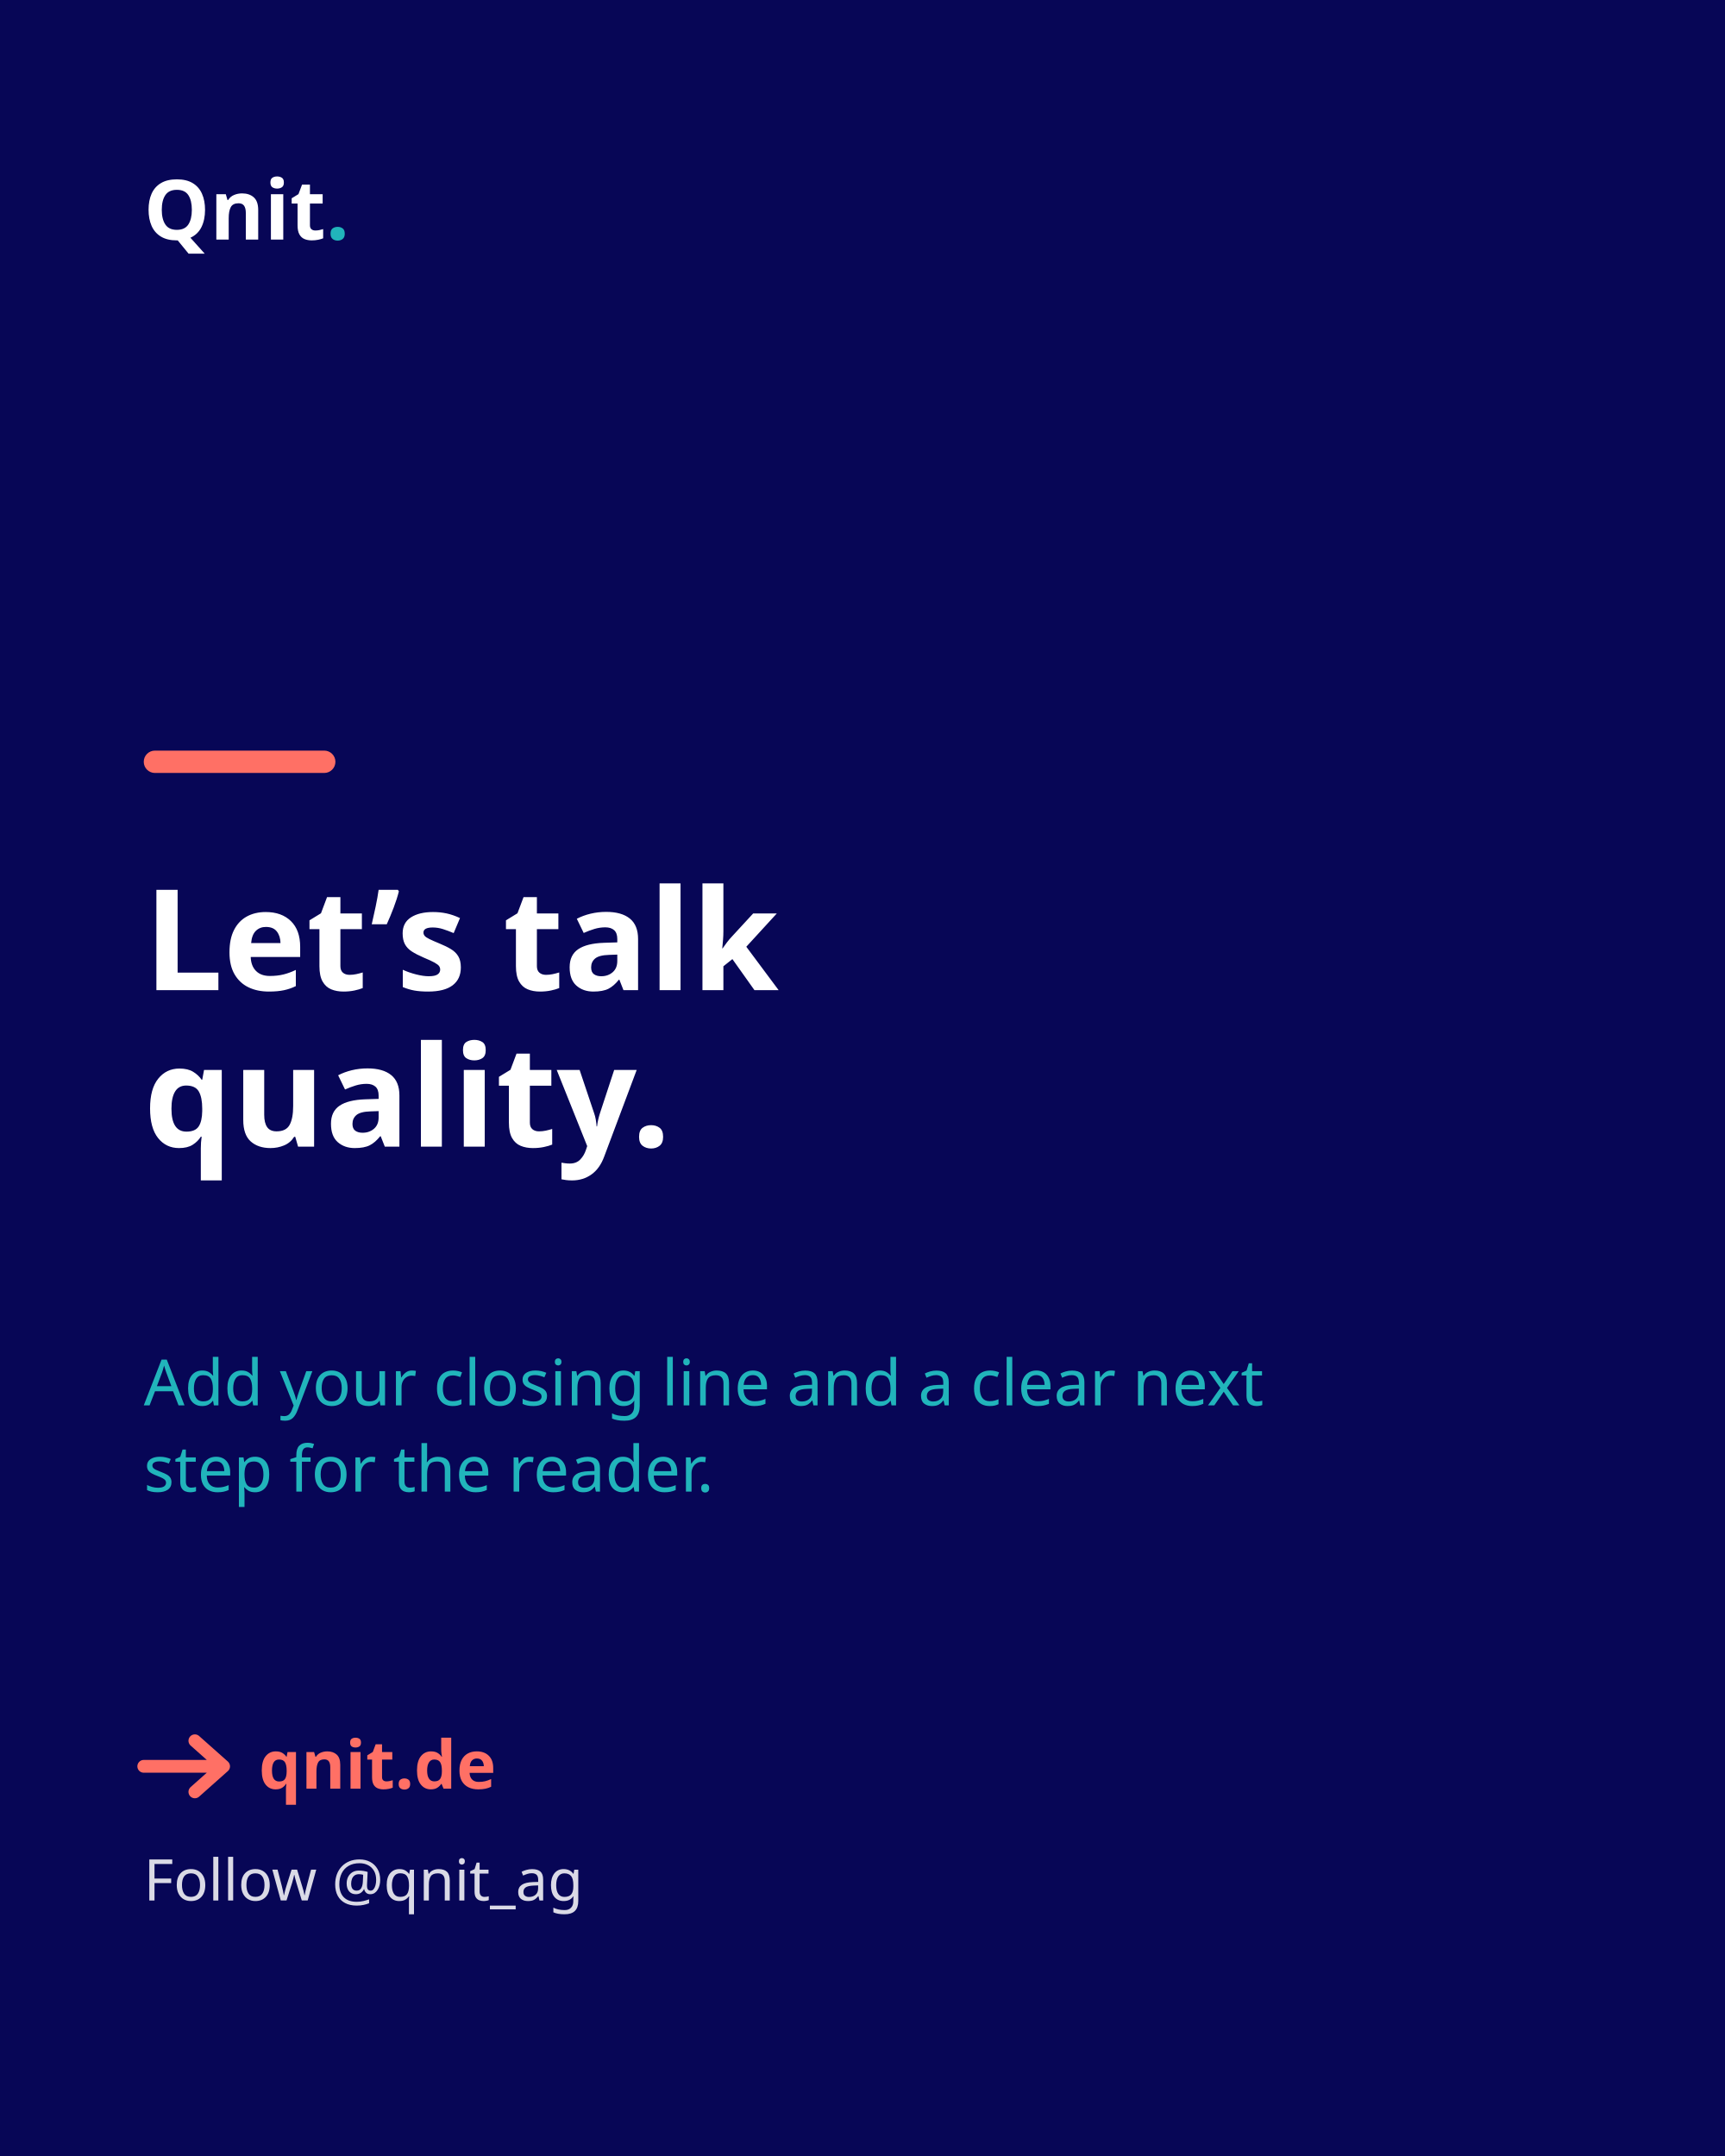
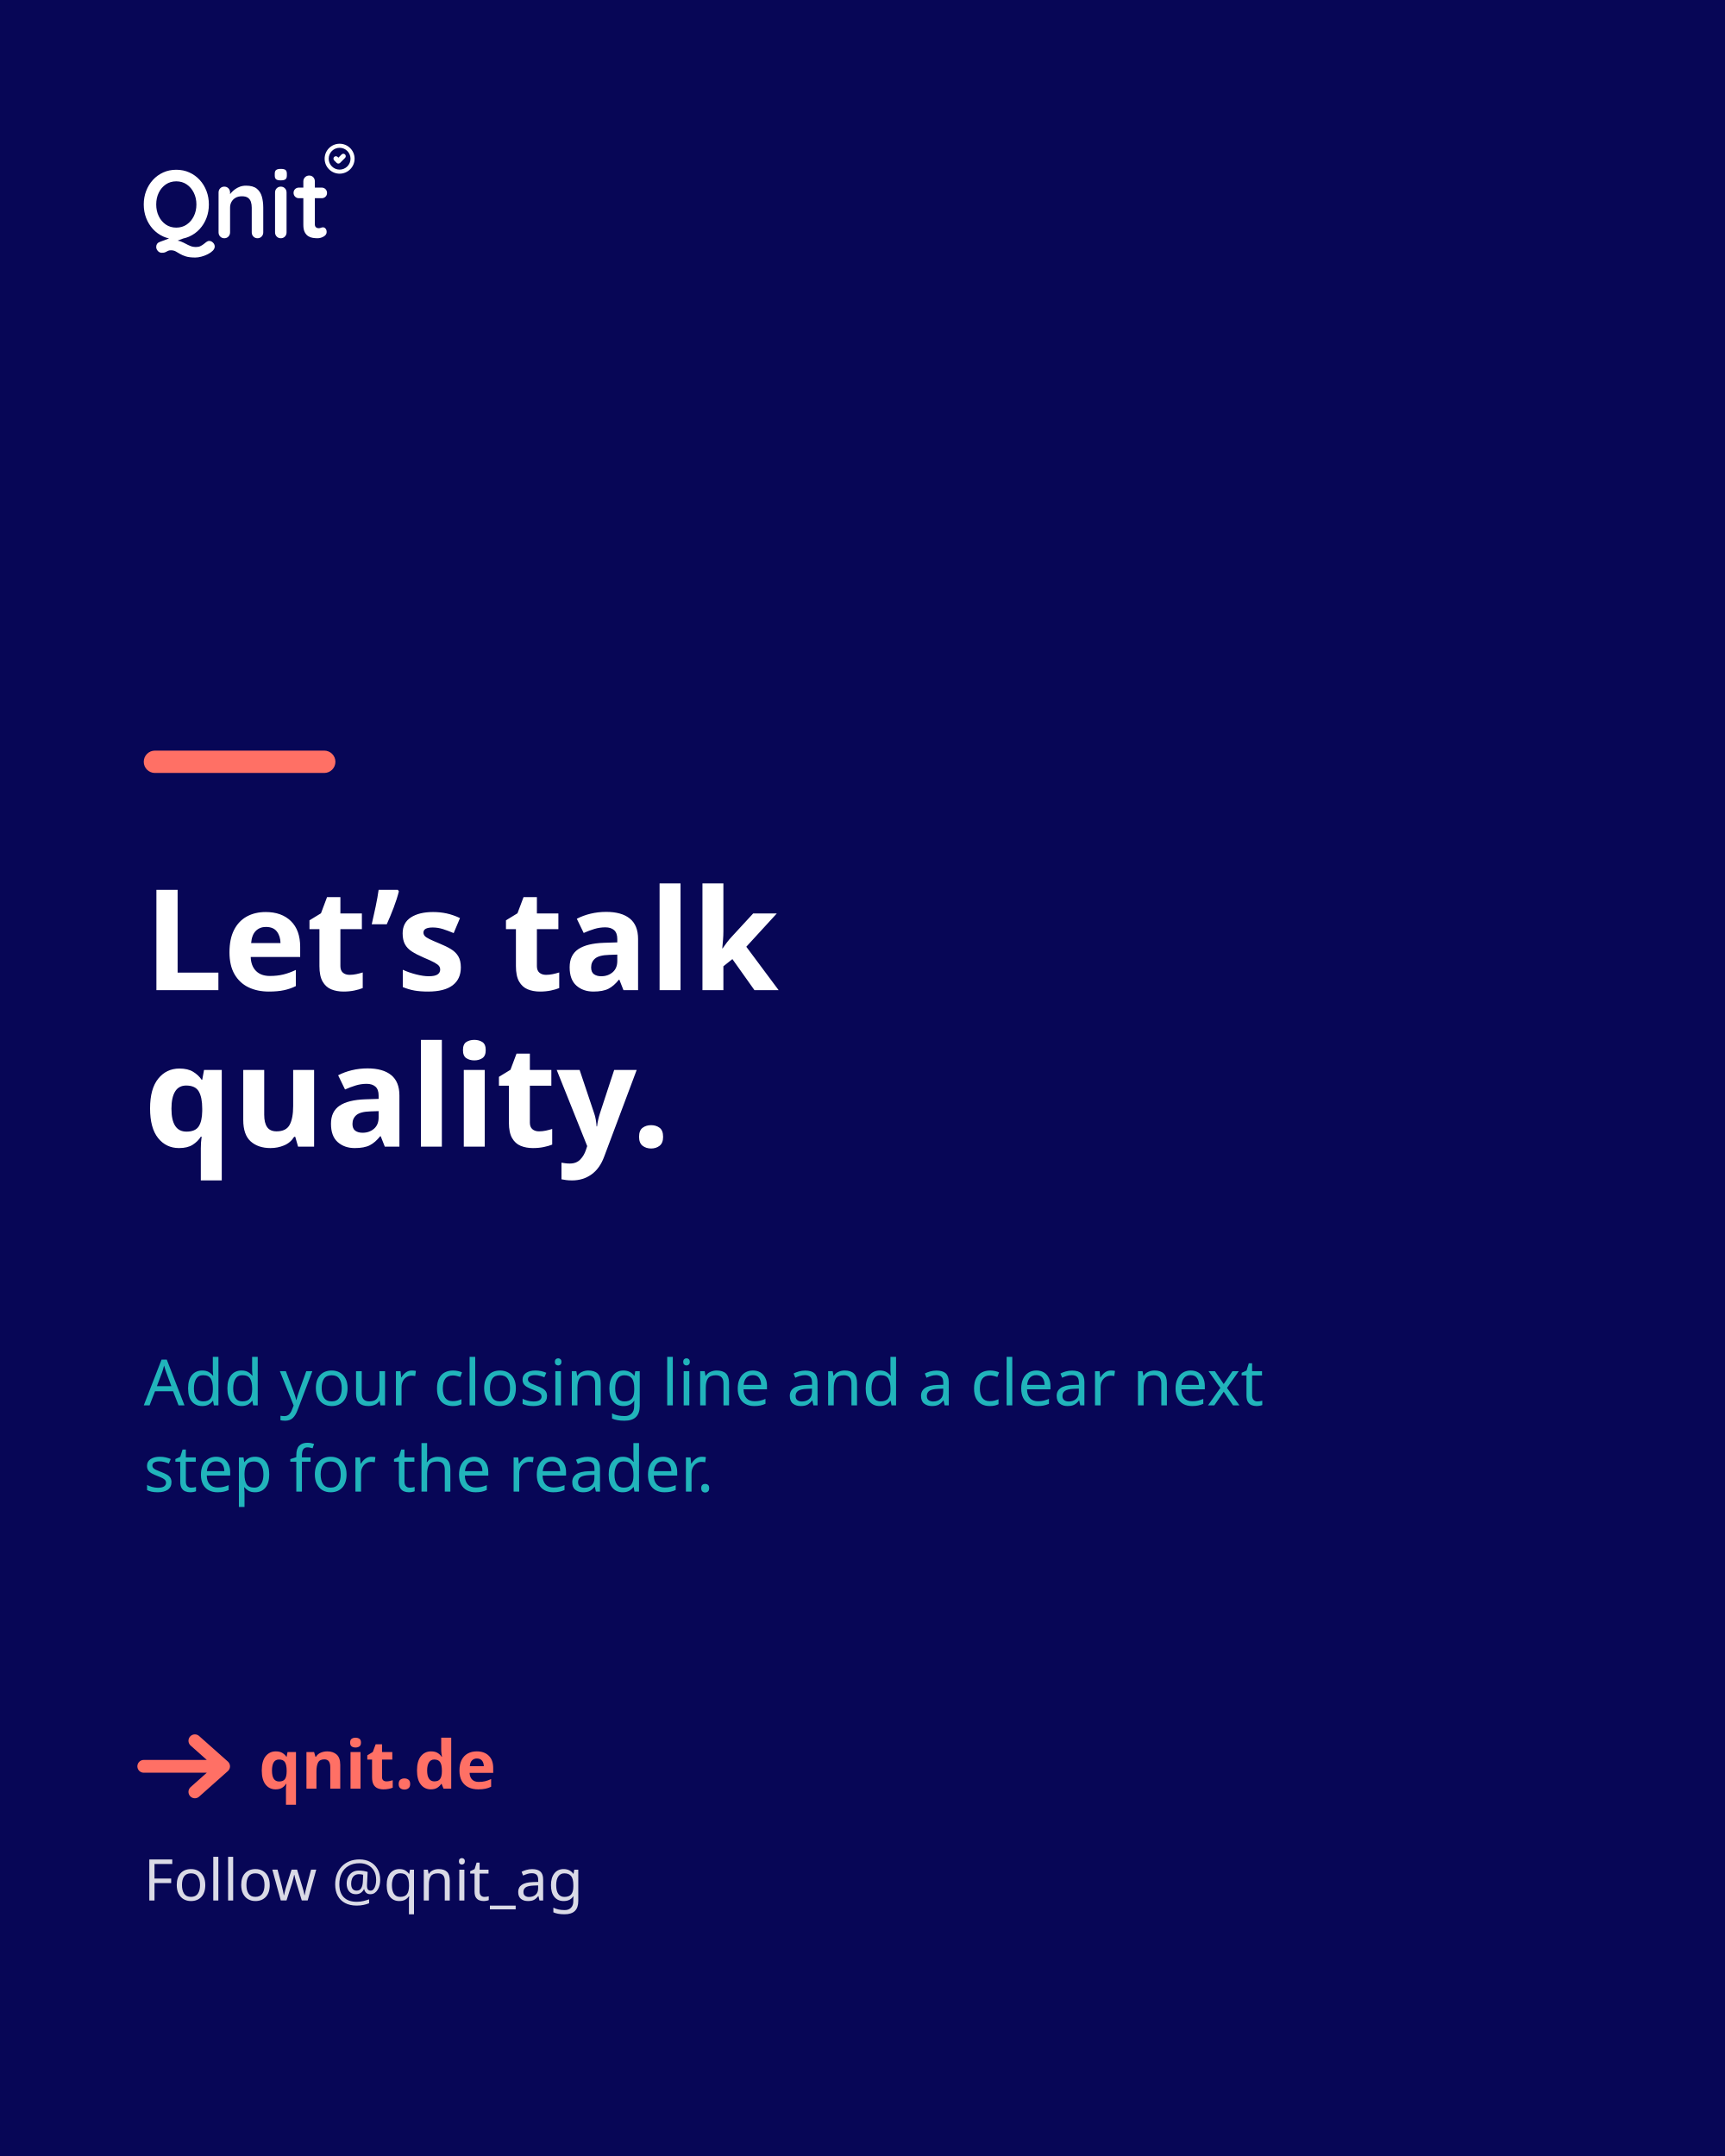
<svg xmlns="http://www.w3.org/2000/svg" width="1080" height="1350" viewBox="0 0 1080 1350">
  <rect width="1080" height="1350" fill="#070656" />
-   <text x="90" y="150" font-family="Quicksand" font-weight="700" font-size="52" fill="#FFFFFF">Qnit<tspan fill="#21b4bb">.</tspan>
-   </text>
+   <svg x="90" y="90" width="132" height="71.25" viewBox="0 0 176 95" role="img" aria-label="Qnit logo">
+     <g id="Qnit_logo_white" stroke="none" stroke-width="1" fill="none" fill-rule="evenodd">
+       <path d="M43.074,95 C44.568,95 46.236,94.758 48.078,94.275 C49.919,93.792 51.694,93.121 53.402,92.262 C55.11,91.403 56.511,90.424 57.605,89.323 C58.699,88.223 59.246,87.055 59.246,85.82 C59.246,84.586 58.766,83.499 57.805,82.559 C56.845,81.62 55.804,81.15 54.683,81.15 C53.829,81.15 53.042,81.432 52.321,81.996 C51.6,82.559 50.786,83.19 49.879,83.888 C49.132,84.478 48.265,85.015 47.277,85.498 C46.29,85.982 45.075,86.223 43.634,86.223 C41.873,86.223 40.312,85.941 38.951,85.378 C37.589,84.814 36.268,84.183 34.987,83.485 C33.706,82.787 32.359,82.157 30.944,81.593 C30.119,81.264 29.217,81.031 28.237,80.894 L28.196,80.889 L32.966,79.109 L33.123,79.076 C34.65,78.743 36.122,78.277 37.541,77.677 L38.07,77.446 C41.406,75.943 44.288,73.863 46.717,71.206 C49.145,68.548 51.027,65.475 52.361,61.986 C53.695,58.497 54.363,54.739 54.363,50.713 C54.363,46.687 53.695,42.929 52.361,39.44 C51.027,35.95 49.145,32.877 46.717,30.22 C44.288,27.563 41.406,25.482 38.07,23.979 C34.734,22.476 31.091,21.725 27.141,21.725 C23.192,21.725 19.562,22.476 16.253,23.979 C12.943,25.482 10.075,27.563 7.646,30.22 C5.217,32.877 3.336,35.95 2.002,39.44 C0.667,42.929 0,46.687 0,50.713 C0,54.739 0.667,58.497 2.002,61.986 C3.336,65.475 5.217,68.548 7.646,71.206 C10.075,73.863 12.943,75.943 16.253,77.446 C17.646,78.079 19.096,78.579 20.603,78.945 L21.14,79.07 L13.21,82.036 C11.417,82.706 10.484,84.019 10.413,85.975 L10.408,86.223 C10.408,87.404 10.862,88.505 11.769,89.524 C12.677,90.544 13.797,91.054 15.132,91.054 C16.413,91.054 17.414,90.88 18.134,90.531 C18.855,90.182 19.522,89.833 20.136,89.484 C20.75,89.135 21.564,88.961 22.578,88.961 C24.179,88.961 25.54,89.269 26.661,89.887 C27.782,90.504 28.983,91.202 30.264,91.98 C31.545,92.759 33.173,93.457 35.148,94.074 C37.122,94.691 39.765,95 43.074,95 Z M27.141,70.038 C23.832,70.038 20.923,69.179 18.414,67.461 C15.906,65.744 13.944,63.422 12.53,60.496 C11.115,57.571 10.408,54.309 10.408,50.713 C10.408,47.062 11.115,43.788 12.53,40.889 C13.944,37.99 15.906,35.682 18.414,33.964 C20.923,32.246 23.832,31.387 27.141,31.387 C30.451,31.387 33.359,32.246 35.868,33.964 C38.377,35.682 40.352,38.004 41.793,40.929 C43.234,43.855 43.954,47.116 43.954,50.713 C43.954,54.309 43.234,57.571 41.793,60.496 C40.352,63.422 38.377,65.744 35.868,67.461 C33.359,69.179 30.451,70.038 27.141,70.038 Z M94.954,78.896 C96.342,78.896 97.49,78.426 98.397,77.486 C99.305,76.547 99.758,75.379 99.758,73.984 L99.758,73.984 L99.758,53.37 C99.758,49.988 99.371,46.915 98.597,44.15 C97.823,41.386 96.409,39.171 94.354,37.507 C92.299,35.843 89.297,35.011 85.347,35.011 C83.532,35.011 81.851,35.293 80.303,35.856 C78.755,36.42 77.367,37.158 76.14,38.071 C74.912,38.983 73.845,39.963 72.937,41.01 C72.635,41.359 72.356,41.7 72.101,42.034 L72.057,42.094 L72.057,40.728 C72.057,39.425 71.661,38.321 70.871,37.416 L70.695,37.225 C69.788,36.286 68.641,35.816 67.253,35.816 C65.865,35.816 64.717,36.286 63.81,37.225 C62.903,38.165 62.449,39.332 62.449,40.728 L62.449,40.728 L62.449,73.984 C62.449,75.379 62.903,76.547 63.81,77.486 C64.717,78.426 65.865,78.896 67.253,78.896 C68.641,78.896 69.788,78.426 70.695,77.486 C71.603,76.547 72.057,75.379 72.057,73.984 L72.057,73.984 L72.057,53.37 C72.057,51.598 72.443,50.001 73.217,48.579 C73.991,47.156 75.112,46.016 76.58,45.157 C78.048,44.298 79.849,43.868 81.984,43.868 C84.173,43.868 85.854,44.298 87.028,45.157 C88.203,46.016 89.016,47.156 89.47,48.579 C89.924,50.001 90.151,51.598 90.151,53.37 L90.151,53.37 L90.151,73.984 C90.151,75.379 90.604,76.547 91.512,77.486 C92.419,78.426 93.567,78.896 94.954,78.896 Z M114.33,30.582 C116.144,30.582 117.452,30.3 118.253,29.737 C119.053,29.173 119.454,28.113 119.454,26.556 L119.454,26.556 L119.454,25.026 C119.454,23.523 119.08,22.476 118.333,21.886 C117.586,21.295 116.278,21 114.41,21 C112.702,21 111.434,21.282 110.607,21.845 C109.779,22.409 109.366,23.469 109.366,25.026 L109.366,25.026 L109.366,26.556 C109.366,28.059 109.739,29.106 110.487,29.696 C111.234,30.287 112.515,30.582 114.33,30.582 Z M114.41,78.896 C115.797,78.896 116.945,78.426 117.852,77.486 C118.76,76.547 119.214,75.379 119.214,73.984 L119.214,73.984 L119.214,40.728 C119.214,39.332 118.76,38.165 117.852,37.225 C116.945,36.286 115.797,35.816 114.41,35.816 C113.022,35.816 111.874,36.286 110.967,37.225 C110.06,38.165 109.606,39.332 109.606,40.728 L109.606,40.728 L109.606,73.984 C109.606,75.379 110.06,76.547 110.967,77.486 C111.874,78.426 113.022,78.896 114.41,78.896 Z M138.108,26.556 C139.496,26.556 140.63,27.026 141.511,27.965 L141.511,27.965 L141.681,28.156 C142.448,29.061 142.832,30.165 142.832,31.468 L142.832,31.468 L142.832,36.621 L148.516,36.621 L148.77,36.627 C149.939,36.68 150.922,37.108 151.719,37.91 C152.573,38.769 153,39.842 153,41.131 C153,42.365 152.573,43.399 151.719,44.231 L151.719,44.231 L151.533,44.403 C150.711,45.12 149.706,45.479 148.516,45.479 L148.516,45.479 L142.832,45.479 L142.832,67.3 L142.837,67.546 C142.866,68.187 143.011,68.723 143.272,69.152 C143.566,69.635 143.966,69.984 144.473,70.199 C144.98,70.414 145.527,70.521 146.115,70.521 C146.755,70.521 147.342,70.4 147.876,70.159 C148.41,69.917 149.024,69.797 149.717,69.797 C150.465,69.797 151.145,70.145 151.759,70.843 C152.373,71.541 152.68,72.507 152.68,73.742 C152.68,75.245 151.866,76.48 150.238,77.446 C148.61,78.412 146.862,78.896 144.994,78.896 C143.873,78.896 142.632,78.802 141.271,78.614 C139.91,78.426 138.629,77.97 137.428,77.245 C136.227,76.52 135.226,75.406 134.425,73.903 L134.425,73.903 L134.288,73.632 C133.579,72.155 133.224,70.179 133.224,67.703 L133.224,67.703 L133.224,45.479 L129.542,45.479 L129.288,45.473 C128.119,45.42 127.136,44.992 126.339,44.19 C125.485,43.332 125.058,42.258 125.058,40.97 C125.058,39.735 125.485,38.701 126.339,37.869 L126.339,37.869 L126.525,37.697 C127.347,36.98 128.352,36.621 129.542,36.621 L129.542,36.621 L133.224,36.621 L133.224,31.468 L133.231,31.192 C133.289,29.918 133.754,28.842 134.626,27.965 C135.56,27.026 136.721,26.556 138.108,26.556 Z M163.5,0 C170.404,0 176,5.596 176,12.5 C176,19.404 170.404,25 163.5,25 C156.596,25 151,19.404 151,12.5 C151,5.596 156.596,0 163.5,0 Z M163.5,3.391 C158.469,3.391 154.391,7.469 154.391,12.5 C154.391,17.531 158.469,21.609 163.5,21.609 C168.531,21.609 172.609,17.531 172.609,12.5 C172.609,7.469 168.531,3.391 163.5,3.391 Z M165.162,8.962 C165.957,8.167 167.245,8.167 168.04,8.962 C168.834,9.756 168.834,11.045 168.04,11.84 L168.04,11.84 L163.905,15.974 C163.111,16.769 161.822,16.768 161.027,15.974 L161.027,15.974 L158.96,13.907 C158.166,13.112 158.166,11.824 158.96,11.029 C159.755,10.234 161.043,10.234 161.838,11.029 L161.838,11.029 L162.466,11.657 Z" id="Qnit" fill="#FFFFFF" fill-rule="nonzero" />
+     </g>
+   </svg>
  <rect x="90" y="470" width="120" height="14" rx="7" fill="#ff7065" />
  <text x="90" font-family="Quicksand" font-weight="700" font-size="88" fill="#FFFFFF">
    <tspan x="90" y="620">Let’s talk</tspan>
    <tspan x="90" y="718">quality.</tspan>
  </text>
  <text x="90" font-family="Quicksand" font-weight="500" font-size="40" fill="#21b4bb">
    <tspan x="90" y="880">Add your closing line and a clear next</tspan>
    <tspan x="90" y="934">step for the reader.</tspan>
  </text>
  <path d="M90 1106 H140 M140 1106 L122 1090 M140 1106 L122 1122" fill="none" stroke="#ff7065" stroke-width="8" stroke-linecap="round" stroke-linejoin="round" />
  <text x="162" y="1120" font-family="Quicksand" font-weight="700" font-size="42" fill="#ff7065">qnit.de</text>
  <text x="90" y="1190" font-family="Quicksand" font-weight="500" font-size="36" fill="#FFFFFF" opacity="0.85">Follow @qnit_ag</text>
</svg>
